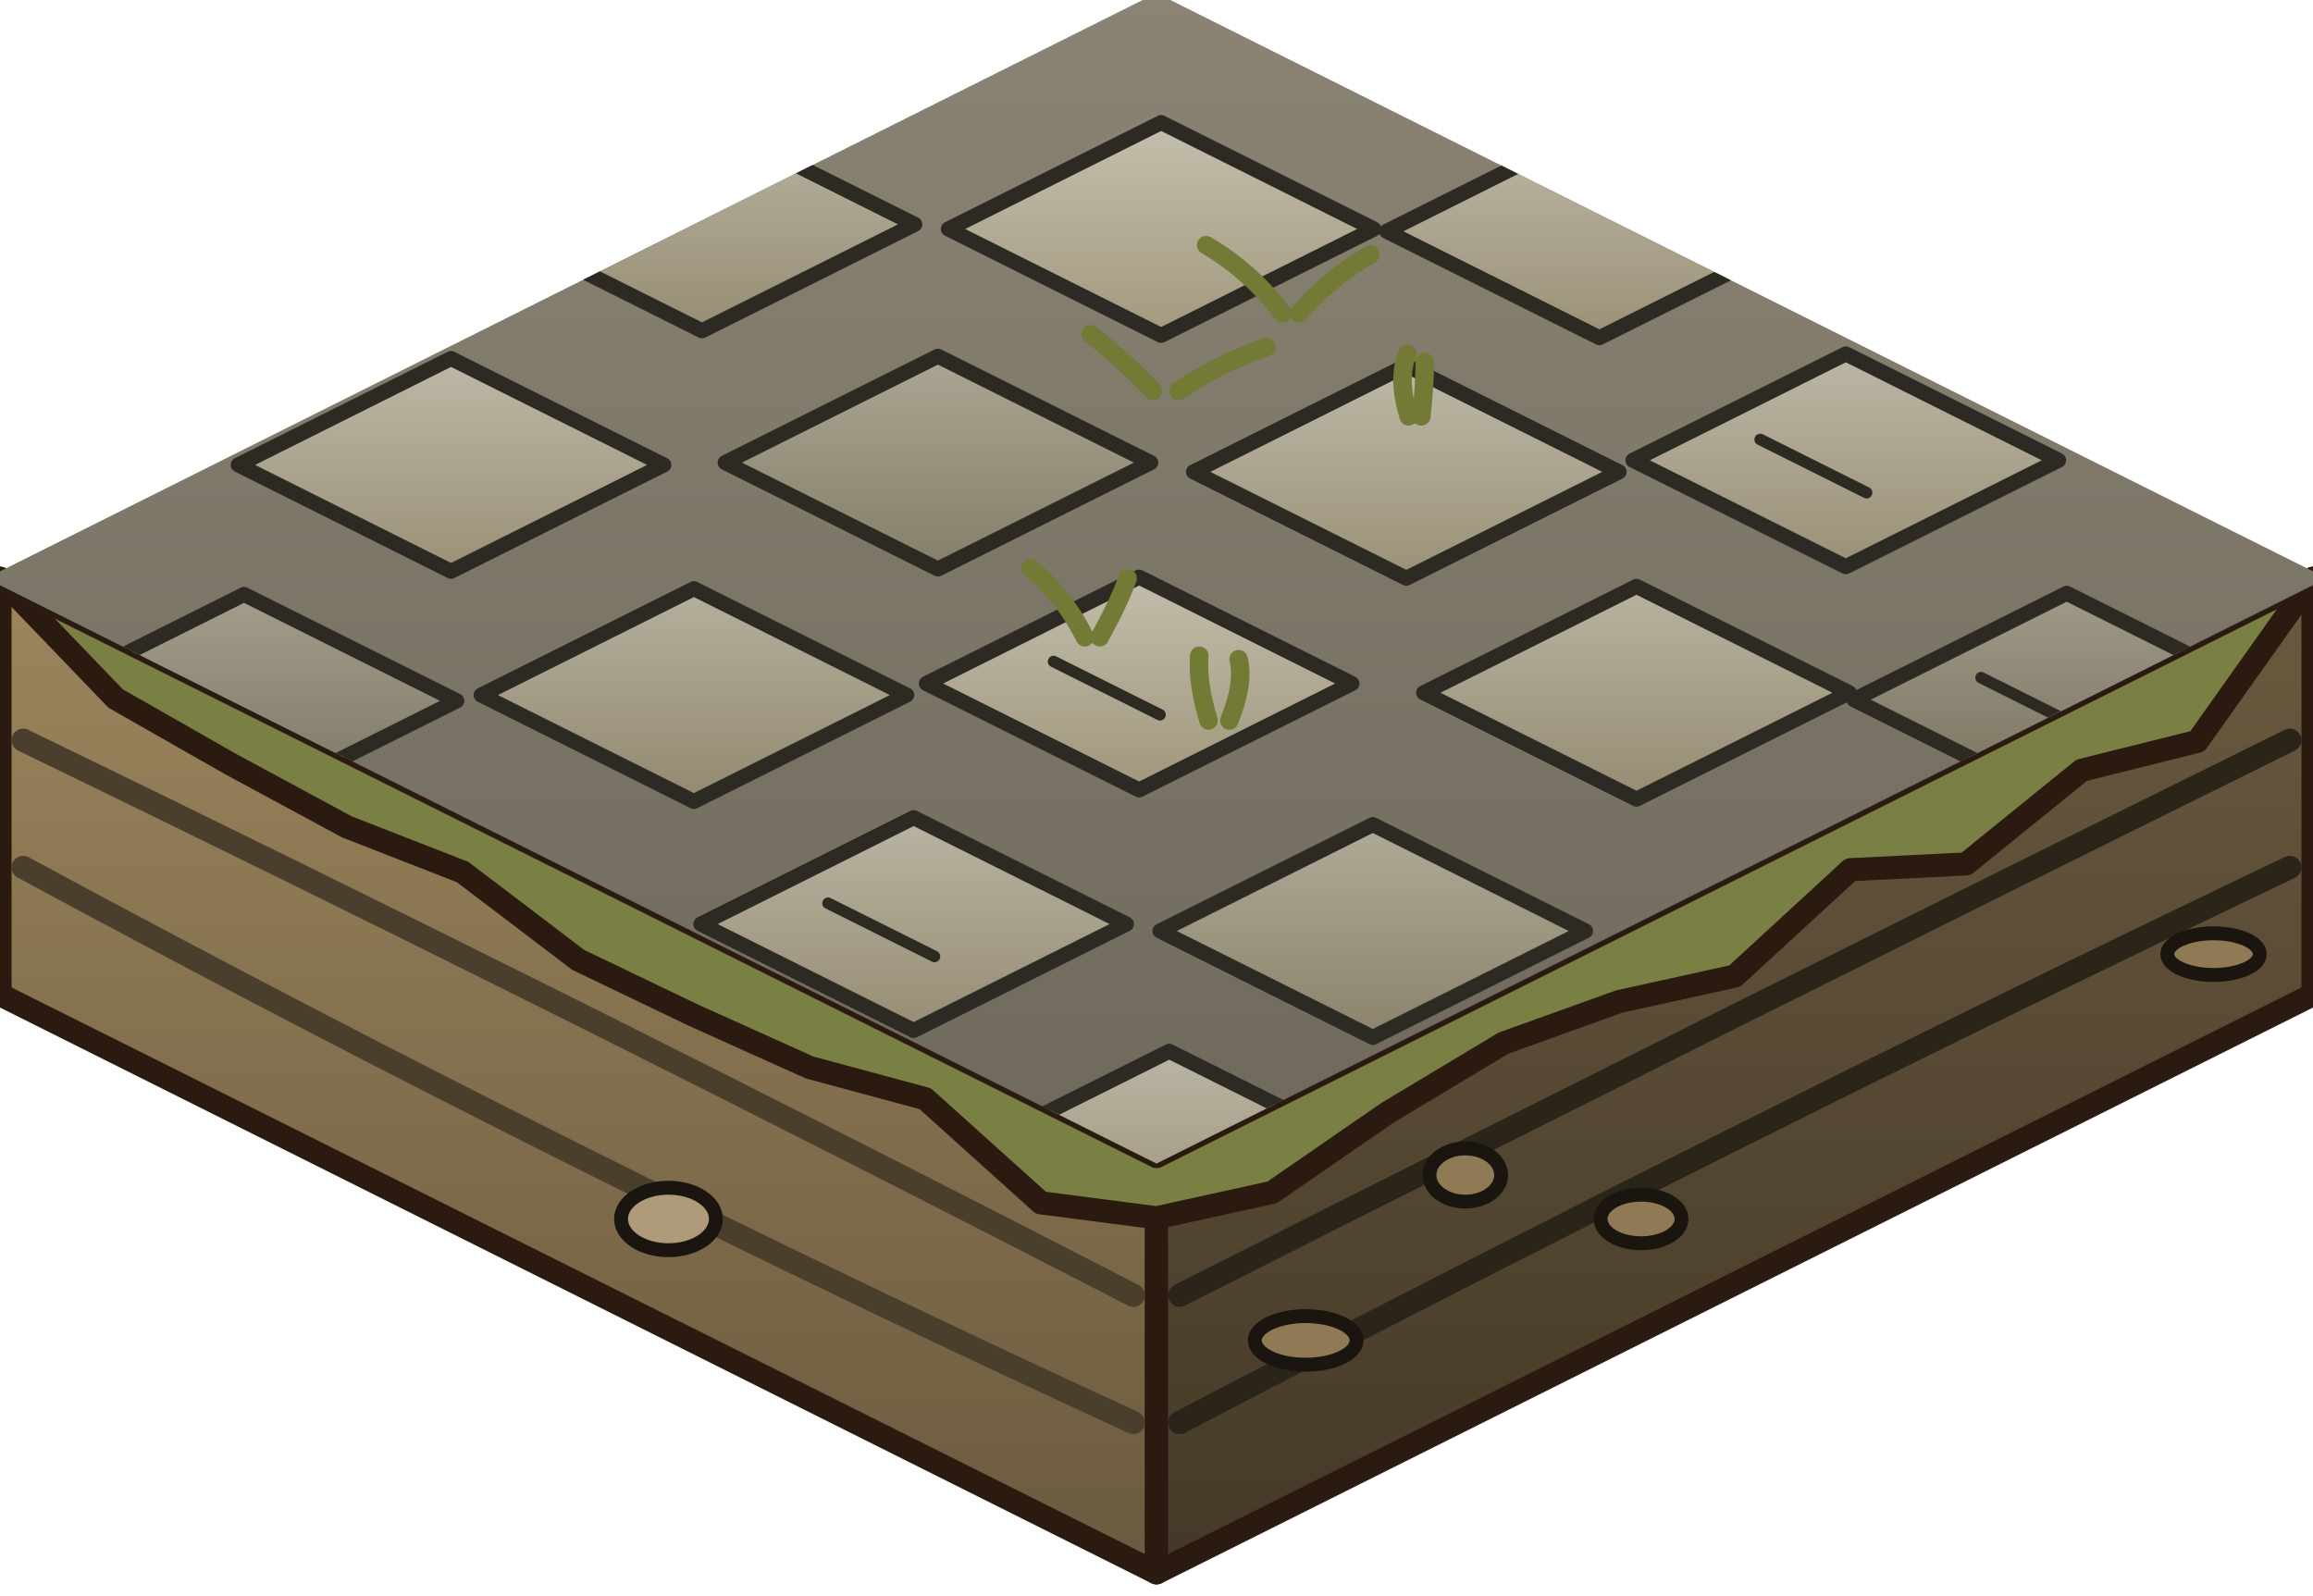
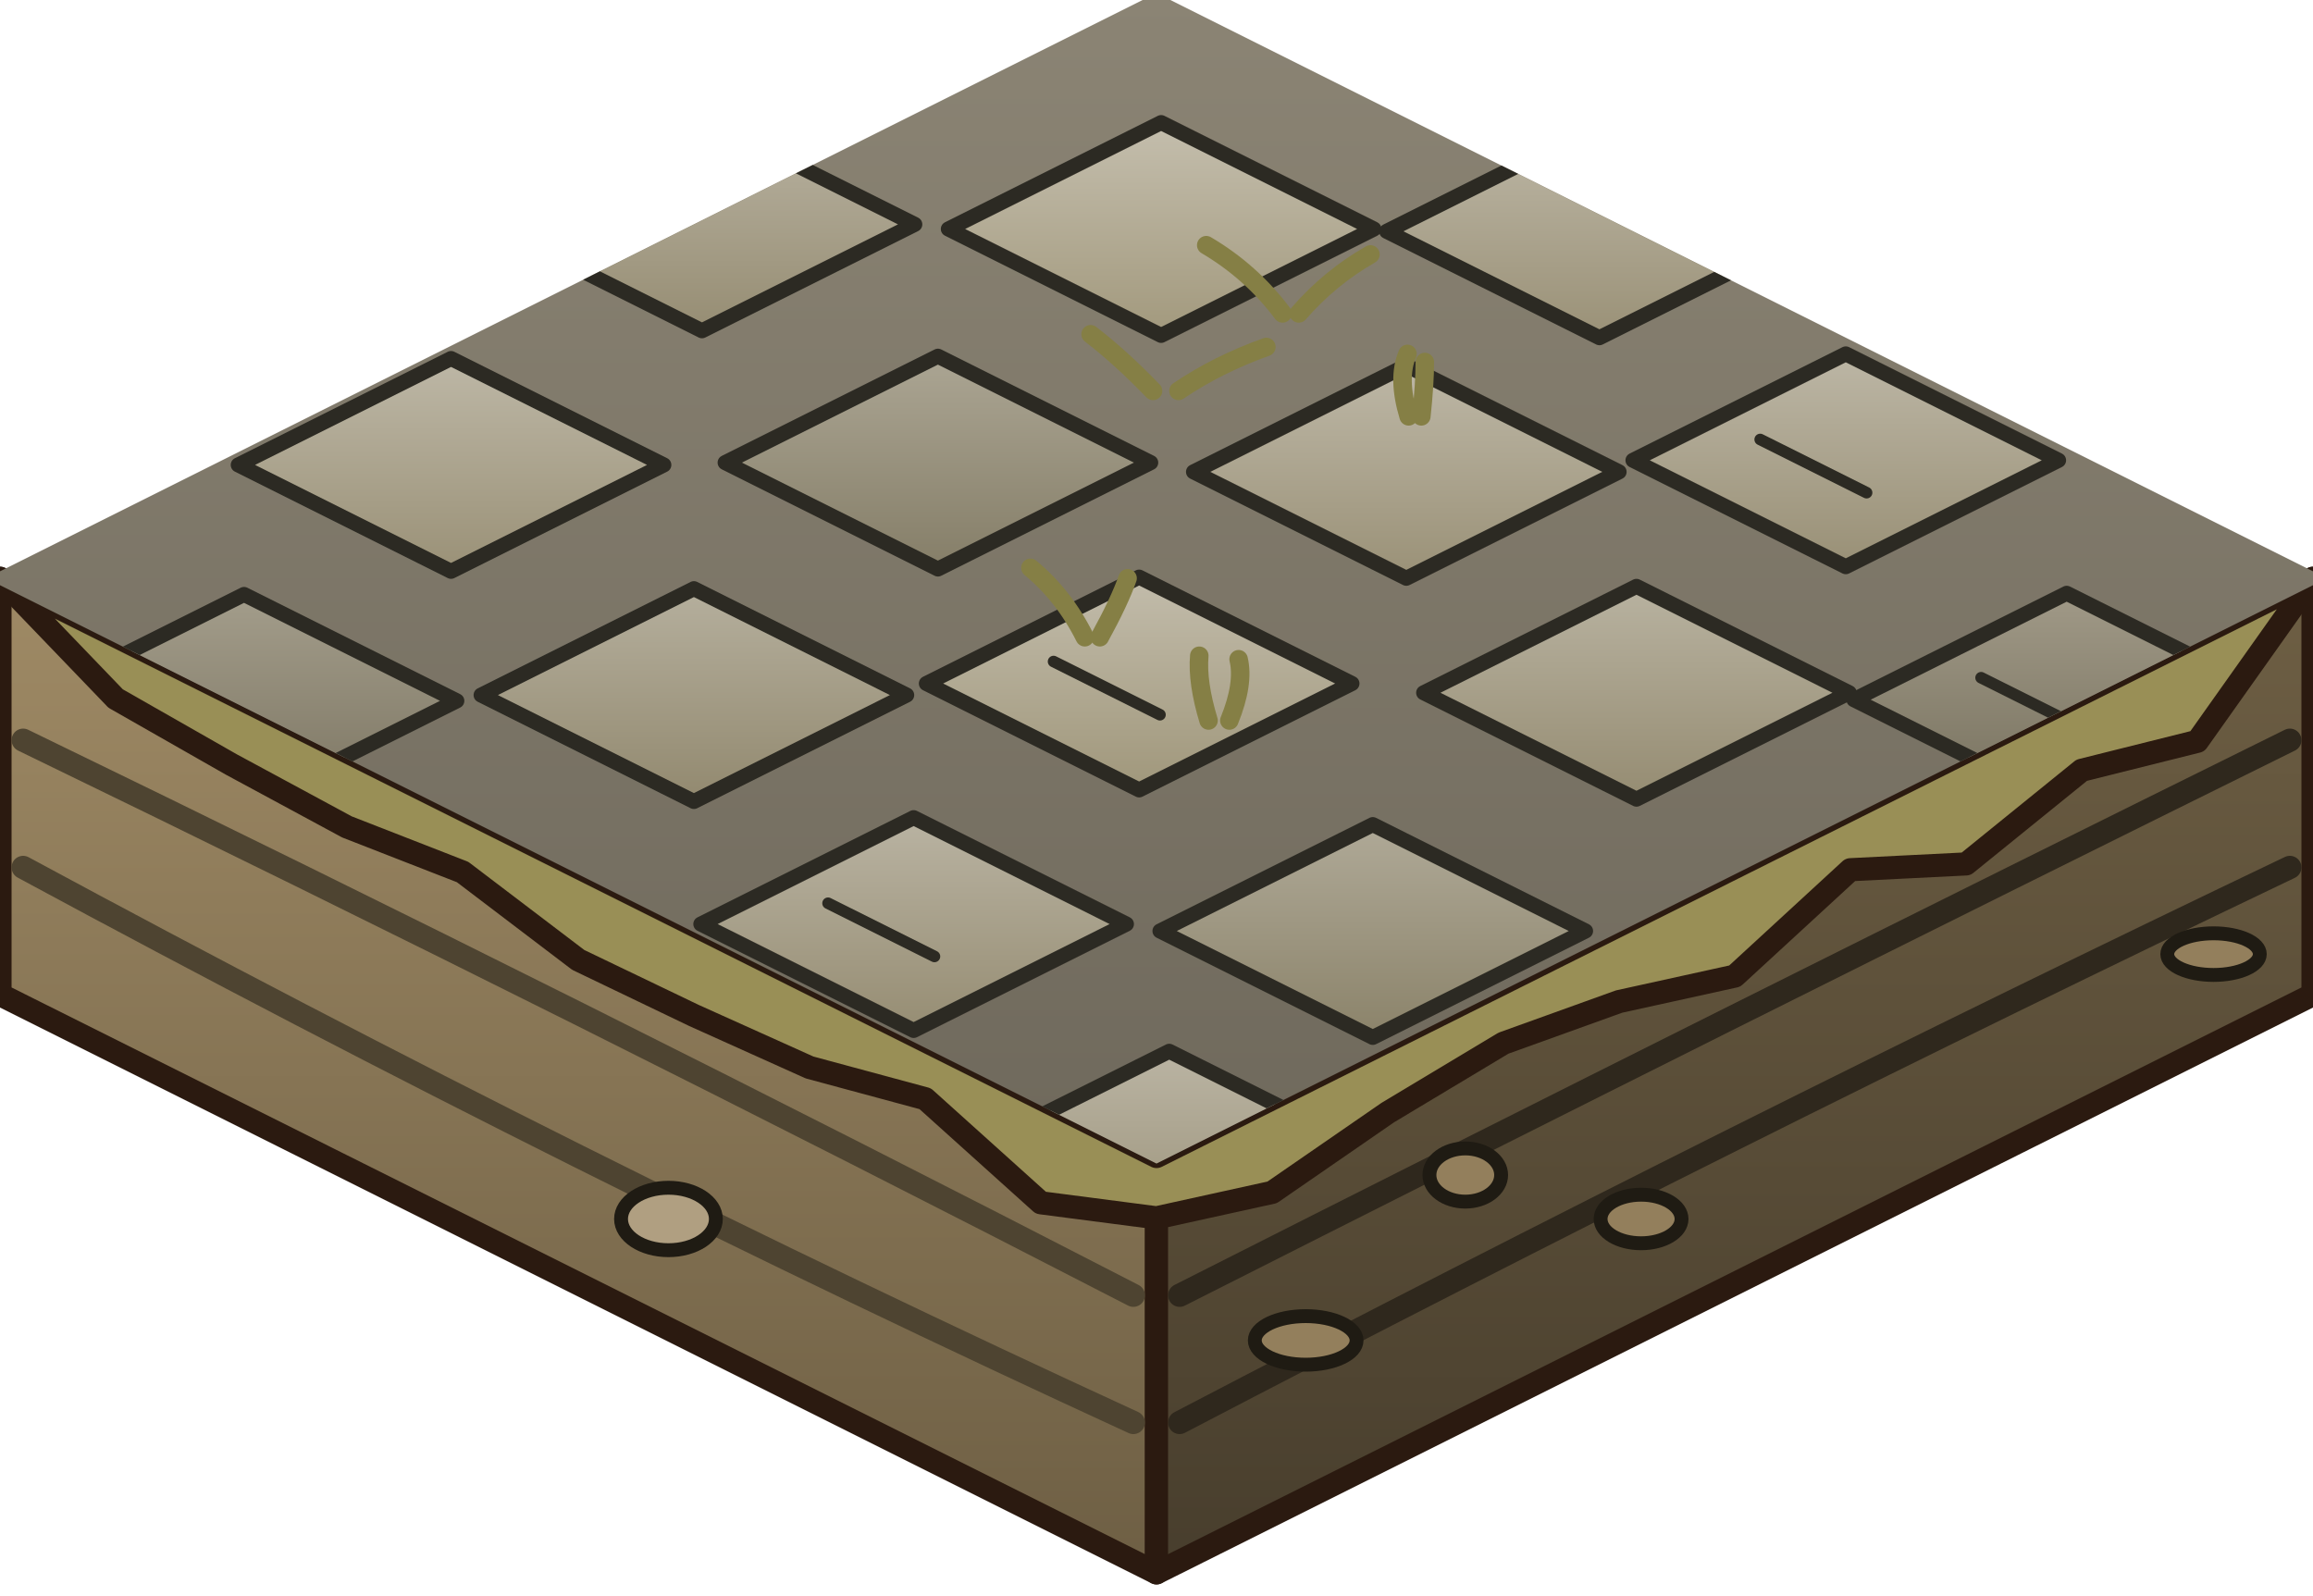
<svg xmlns="http://www.w3.org/2000/svg" width="200" height="138" viewBox="0 0 200 138">
  <defs>
    <linearGradient id="lg1" x1="0" y1="0" x2="0" y2="1">
-       <stop offset="0" stop-color="#9d855d" />
-       <stop offset="1" stop-color="#6a5a3f" />
+       <stop offset="0" stop-color="#9f8a65" />
+       <stop offset="1" stop-color="#6e5f44" />
    </linearGradient>
    <linearGradient id="lg2" x1="0" y1="0" x2="0" y2="1">
-       <stop offset="0" stop-color="#6a5a3f" />
-       <stop offset="1" stop-color="#443928" />
+       <stop offset="0" stop-color="#6e5f44" />
+       <stop offset="1" stop-color="#483e2d" />
    </linearGradient>
    <linearGradient id="lg3" x1="0" y1="0" x2="0" y2="1">
      <stop offset="0" stop-color="#8b8474" />
      <stop offset="1" stop-color="#6f695c" />
    </linearGradient>
    <clipPath id="cp4">
      <path d="M-1.2 50 L100 -0.6 L201.2 50 L100 100.6 Z" />
    </clipPath>
    <linearGradient id="lg5" x1="0" y1="0" x2="0" y2="1">
      <stop offset="0" stop-color="#b9b3a2" />
      <stop offset="1" stop-color="#968d73" />
    </linearGradient>
    <linearGradient id="lg6" x1="0" y1="0" x2="0" y2="1">
      <stop offset="0" stop-color="#c4bead" />
      <stop offset="1" stop-color="#a2997d" />
    </linearGradient>
    <linearGradient id="lg7" x1="0" y1="0" x2="0" y2="1">
      <stop offset="0" stop-color="#bdb7a6" />
      <stop offset="1" stop-color="#9a9177" />
    </linearGradient>
    <linearGradient id="lg8" x1="0" y1="0" x2="0" y2="1">
      <stop offset="0" stop-color="#bdb7a6" />
      <stop offset="1" stop-color="#9a9177" />
    </linearGradient>
    <linearGradient id="lg9" x1="0" y1="0" x2="0" y2="1">
      <stop offset="0" stop-color="#aba593" />
      <stop offset="1" stop-color="#857e68" />
    </linearGradient>
    <linearGradient id="lg10" x1="0" y1="0" x2="0" y2="1">
      <stop offset="0" stop-color="#bdb7a6" />
      <stop offset="1" stop-color="#9a9177" />
    </linearGradient>
    <linearGradient id="lg11" x1="0" y1="0" x2="0" y2="1">
      <stop offset="0" stop-color="#bcb6a5" />
      <stop offset="1" stop-color="#999076" />
    </linearGradient>
    <linearGradient id="lg12" x1="0" y1="0" x2="0" y2="1">
      <stop offset="0" stop-color="#a39d8b" />
      <stop offset="1" stop-color="#7c7562" />
    </linearGradient>
    <linearGradient id="lg13" x1="0" y1="0" x2="0" y2="1">
      <stop offset="0" stop-color="#b5af9d" />
      <stop offset="1" stop-color="#92896f" />
    </linearGradient>
    <linearGradient id="lg14" x1="0" y1="0" x2="0" y2="1">
      <stop offset="0" stop-color="#c2bcab" />
      <stop offset="1" stop-color="#a0977b" />
    </linearGradient>
    <linearGradient id="lg15" x1="0" y1="0" x2="0" y2="1">
      <stop offset="0" stop-color="#b8b2a0" />
      <stop offset="1" stop-color="#958c72" />
    </linearGradient>
    <linearGradient id="lg16" x1="0" y1="0" x2="0" y2="1">
      <stop offset="0" stop-color="#a09987" />
      <stop offset="1" stop-color="#77715e" />
    </linearGradient>
    <linearGradient id="lg17" x1="0" y1="0" x2="0" y2="1">
      <stop offset="0" stop-color="#b9b3a2" />
      <stop offset="1" stop-color="#968d73" />
    </linearGradient>
    <linearGradient id="lg18" x1="0" y1="0" x2="0" y2="1">
      <stop offset="0" stop-color="#afa997" />
      <stop offset="1" stop-color="#8b836a" />
    </linearGradient>
    <linearGradient id="lg19" x1="0" y1="0" x2="0" y2="1">
      <stop offset="0" stop-color="#bab4a3" />
      <stop offset="1" stop-color="#978e74" />
    </linearGradient>
  </defs>
  <path d="M0 50 L100 100 L100 136 L0 86 Z" fill="url(#lg1)" stroke="#2b1a10" stroke-width="2" stroke-linejoin="round" stroke-linecap="round" />
  <path d="M100 100 L200 50 L200 86 L100 136 Z" fill="url(#lg2)" stroke="#2b1a10" stroke-width="2" stroke-linejoin="round" stroke-linecap="round" />
-   <path d="M2 64 Q50.0 87.263 98 112" fill="none" stroke="#4a3f2c" stroke-width="2" stroke-linejoin="round" stroke-linecap="round" />
-   <path d="M102 112 Q150.0 87.714 198 64" fill="none" stroke="#2a2419" stroke-width="2" stroke-linejoin="round" stroke-linecap="round" />
-   <path d="M2 75 Q50.0 100.943 98 123" fill="none" stroke="#4a3f2c" stroke-width="2" stroke-linejoin="round" stroke-linecap="round" />
-   <path d="M102 123 Q150.0 97.933 198 75" fill="none" stroke="#2a2419" stroke-width="2" stroke-linejoin="round" stroke-linecap="round" />
-   <ellipse cx="57.8" cy="105.4" rx="4.1" ry="2.7" fill="#af9b79" stroke="#1a160f" stroke-width="1.2" />
-   <ellipse cx="112.9" cy="115.9" rx="4.4" ry="2.1" fill="#907a56" stroke="#1a160f" stroke-width="1.2" />
-   <ellipse cx="191.4" cy="82.5" rx="4" ry="1.8" fill="#907a56" stroke="#1a160f" stroke-width="1.2" />
-   <ellipse cx="126.7" cy="101.6" rx="3.1" ry="2.3" fill="#907a56" stroke="#1a160f" stroke-width="1.2" />
-   <ellipse cx="141.9" cy="105.4" rx="3.5" ry="2.1" fill="#907a56" stroke="#1a160f" stroke-width="1.2" />
-   <path d="M0 50 L100 100 L200 50 L200 50 L190 64.1 L180 66.6 L170 74.7 L160 75.2 L150 84.4 L140 86.6 L130 90.2 L120 96.2 L110 103.1 L100 105.3 L90 104 L80 95 L70 92.3 L60 87.8 L50 83 L40 75.4 L30 71.5 L20 66.1 L10 60.4 L0 50 Z" fill="#7a7f44" stroke="#2b1a10" stroke-width="2" stroke-linejoin="round" stroke-linecap="round" />
+   <path d="M2 64 Q50.0 87.263 98 112" fill="none" stroke="#4e4431" stroke-width="2" stroke-linejoin="round" stroke-linecap="round" />
+   <path d="M102 112 Q150.0 87.714 198 64" fill="none" stroke="#2f281d" stroke-width="2" stroke-linejoin="round" stroke-linecap="round" />
+   <path d="M2 75 Q50.0 100.943 98 123" fill="none" stroke="#4e4431" stroke-width="2" stroke-linejoin="round" stroke-linecap="round" />
+   <path d="M102 123 Q150.0 97.933 198 75" fill="none" stroke="#2f281d" stroke-width="2" stroke-linejoin="round" stroke-linecap="round" />
+   <ellipse cx="57.8" cy="105.4" rx="4.1" ry="2.7" fill="#b09f81" stroke="#1f1b13" stroke-width="1.2" />
+   <ellipse cx="112.9" cy="115.9" rx="4.4" ry="2.1" fill="#937f5c" stroke="#1f1b13" stroke-width="1.2" />
+   <ellipse cx="191.4" cy="82.5" rx="4" ry="1.8" fill="#937f5c" stroke="#1f1b13" stroke-width="1.2" />
+   <ellipse cx="126.7" cy="101.6" rx="3.1" ry="2.3" fill="#937f5c" stroke="#1f1b13" stroke-width="1.2" />
+   <ellipse cx="141.9" cy="105.4" rx="3.5" ry="2.1" fill="#937f5c" stroke="#1f1b13" stroke-width="1.2" />
+   <path d="M0 50 L100 100 L200 50 L200 50 L190 64.1 L180 66.6 L170 74.7 L160 75.2 L150 84.4 L140 86.6 L130 90.2 L120 96.2 L110 103.1 L100 105.3 L90 104 L80 95 L70 92.3 L60 87.8 L50 83 L40 75.4 L30 71.5 L20 66.1 L10 60.4 L0 50 Z" fill="#998f56" stroke="#2b1a10" stroke-width="2" stroke-linejoin="round" stroke-linecap="round" />
  <path d="M-1.2 50 L100 -0.6 L201.2 50 L100 100.6 Z" fill="url(#lg3)" />
  <g clip-path="url(#cp4)">
    <path d="M42.3 19.4 L60.7 10.2 L79.1 19.4 L60.7 28.6 Z" fill="url(#lg5)" stroke="#2c2a23" stroke-width="1.3" stroke-linejoin="round" stroke-linecap="round" />
    <path d="M82 19.8 L100.4 10.6 L118.8 19.8 L100.4 29 Z" fill="url(#lg6)" stroke="#2c2a23" stroke-width="1.3" stroke-linejoin="round" stroke-linecap="round" />
    <path d="M119.9 20 L138.3 10.8 L156.7 20 L138.3 29.2 Z" fill="url(#lg7)" stroke="#2c2a23" stroke-width="1.3" stroke-linejoin="round" stroke-linecap="round" />
    <path d="M20.6 40.2 L39 31 L57.4 40.2 L39 49.4 Z" fill="url(#lg8)" stroke="#2c2a23" stroke-width="1.3" stroke-linejoin="round" stroke-linecap="round" />
    <path d="M62.7 40 L81.1 30.8 L99.5 40 L81.1 49.2 Z" fill="url(#lg9)" stroke="#2c2a23" stroke-width="1.3" stroke-linejoin="round" stroke-linecap="round" />
    <path d="M103.2 40.8 L121.6 31.6 L140 40.8 L121.6 50 Z" fill="url(#lg10)" stroke="#2c2a23" stroke-width="1.3" stroke-linejoin="round" stroke-linecap="round" />
    <path d="M141.2 39.8 L159.6 30.6 L178 39.8 L159.6 49 Z" fill="url(#lg11)" stroke="#2c2a23" stroke-width="1.3" stroke-linejoin="round" stroke-linecap="round" />
    <path d="M152.2 38 L161.4 42.6" fill="none" stroke="#2c2a23" stroke-width="1" stroke-linejoin="round" stroke-linecap="round" />
    <path d="M2.7 60.6 L21.1 51.4 L39.5 60.6 L21.1 69.8 Z" fill="url(#lg12)" stroke="#2c2a23" stroke-width="1.3" stroke-linejoin="round" stroke-linecap="round" />
    <path d="M41.6 60.1 L60 50.9 L78.4 60.1 L60 69.3 Z" fill="url(#lg13)" stroke="#2c2a23" stroke-width="1.3" stroke-linejoin="round" stroke-linecap="round" />
    <path d="M80.1 59.1 L98.5 49.9 L116.9 59.1 L98.5 68.3 Z" fill="url(#lg14)" stroke="#2c2a23" stroke-width="1.3" stroke-linejoin="round" stroke-linecap="round" />
    <path d="M91.1 57.2 L100.3 61.8" fill="none" stroke="#2c2a23" stroke-width="1" stroke-linejoin="round" stroke-linecap="round" />
    <path d="M123.1 59.9 L141.5 50.7 L159.9 59.9 L141.5 69.1 Z" fill="url(#lg15)" stroke="#2c2a23" stroke-width="1.3" stroke-linejoin="round" stroke-linecap="round" />
    <path d="M160.3 60.5 L178.7 51.3 L197.1 60.5 L178.7 69.7 Z" fill="url(#lg16)" stroke="#2c2a23" stroke-width="1.3" stroke-linejoin="round" stroke-linecap="round" />
    <path d="M171.3 58.6 L180.5 63.2" fill="none" stroke="#2c2a23" stroke-width="1" stroke-linejoin="round" stroke-linecap="round" />
    <path d="M60.6 79.9 L79 70.7 L97.4 79.9 L79 89.1 Z" fill="url(#lg17)" stroke="#2c2a23" stroke-width="1.3" stroke-linejoin="round" stroke-linecap="round" />
    <path d="M71.6 78.1 L80.8 82.7" fill="none" stroke="#2c2a23" stroke-width="1" stroke-linejoin="round" stroke-linecap="round" />
    <path d="M100.3 80.5 L118.7 71.3 L137.1 80.5 L118.7 89.7 Z" fill="url(#lg18)" stroke="#2c2a23" stroke-width="1.3" stroke-linejoin="round" stroke-linecap="round" />
    <path d="M82.7 100.1 L101.1 90.9 L119.5 100.1 L101.1 109.3 Z" fill="url(#lg19)" stroke="#2c2a23" stroke-width="1.3" stroke-linejoin="round" stroke-linecap="round" />
  </g>
-   <path d="M121.8 36 Q120.8 32.7 121.7 30.6" fill="none" stroke="#737a36" stroke-width="1.6" stroke-linecap="round" />
-   <path d="M122.9 36 Q123.2 33.2 123.2 31.3" fill="none" stroke="#737a36" stroke-width="1.6" stroke-linecap="round" />
-   <path d="M93.8 55.1 Q92 51.5 89.1 49.1" fill="none" stroke="#737a36" stroke-width="1.6" stroke-linecap="round" />
-   <path d="M95.1 55.1 Q96.8 52 97.5 50" fill="none" stroke="#737a36" stroke-width="1.6" stroke-linecap="round" />
-   <path d="M110.9 27.1 Q108.2 23.5 104.3 21.2" fill="none" stroke="#737a36" stroke-width="1.6" stroke-linecap="round" />
-   <path d="M112.3 27.1 Q115 24 118.5 22" fill="none" stroke="#737a36" stroke-width="1.6" stroke-linecap="round" />
-   <path d="M104.5 62.3 Q103.5 59 103.7 56.7" fill="none" stroke="#737a36" stroke-width="1.6" stroke-linecap="round" />
-   <path d="M106.3 62.3 Q107.6 59.1 107.1 57" fill="none" stroke="#737a36" stroke-width="1.6" stroke-linecap="round" />
-   <path d="M99.7 33.8 Q96.9 30.9 94.3 28.9" fill="none" stroke="#737a36" stroke-width="1.6" stroke-linecap="round" />
-   <path d="M101.9 33.8 Q105.3 31.5 109.5 30" fill="none" stroke="#737a36" stroke-width="1.6" stroke-linecap="round" />
+   <path d="M121.8 36 Q120.8 32.7 121.7 30.6" fill="none" stroke="#857f45" stroke-width="1.6" stroke-linecap="round" />
+   <path d="M122.9 36 Q123.2 33.2 123.2 31.3" fill="none" stroke="#857f45" stroke-width="1.6" stroke-linecap="round" />
+   <path d="M93.8 55.1 Q92 51.5 89.1 49.1" fill="none" stroke="#857f45" stroke-width="1.6" stroke-linecap="round" />
+   <path d="M95.1 55.1 Q96.8 52 97.5 50" fill="none" stroke="#857f45" stroke-width="1.6" stroke-linecap="round" />
+   <path d="M110.9 27.1 Q108.2 23.5 104.3 21.2" fill="none" stroke="#857f45" stroke-width="1.6" stroke-linecap="round" />
+   <path d="M112.3 27.1 Q115 24 118.5 22" fill="none" stroke="#857f45" stroke-width="1.6" stroke-linecap="round" />
+   <path d="M104.5 62.3 Q103.5 59 103.7 56.7" fill="none" stroke="#857f45" stroke-width="1.6" stroke-linecap="round" />
+   <path d="M106.3 62.3 Q107.6 59.1 107.1 57" fill="none" stroke="#857f45" stroke-width="1.6" stroke-linecap="round" />
+   <path d="M99.7 33.8 Q96.9 30.9 94.3 28.9" fill="none" stroke="#857f45" stroke-width="1.6" stroke-linecap="round" />
+   <path d="M101.9 33.8 Q105.3 31.5 109.5 30" fill="none" stroke="#857f45" stroke-width="1.6" stroke-linecap="round" />
</svg>
